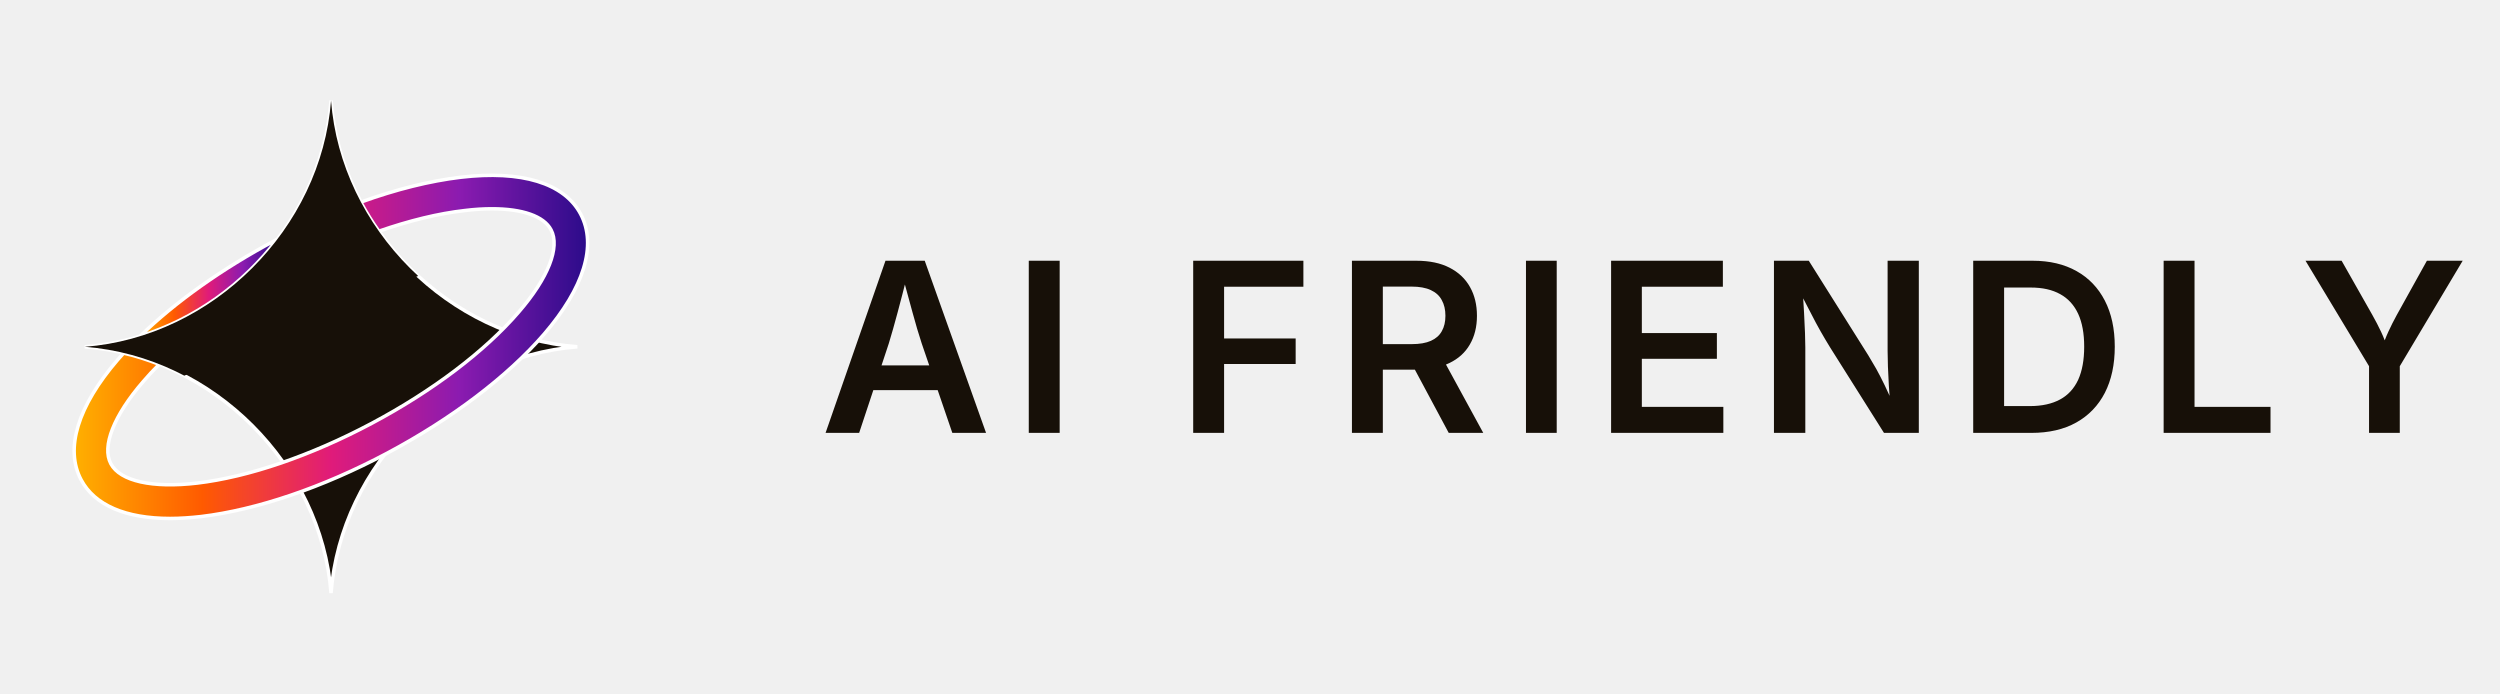
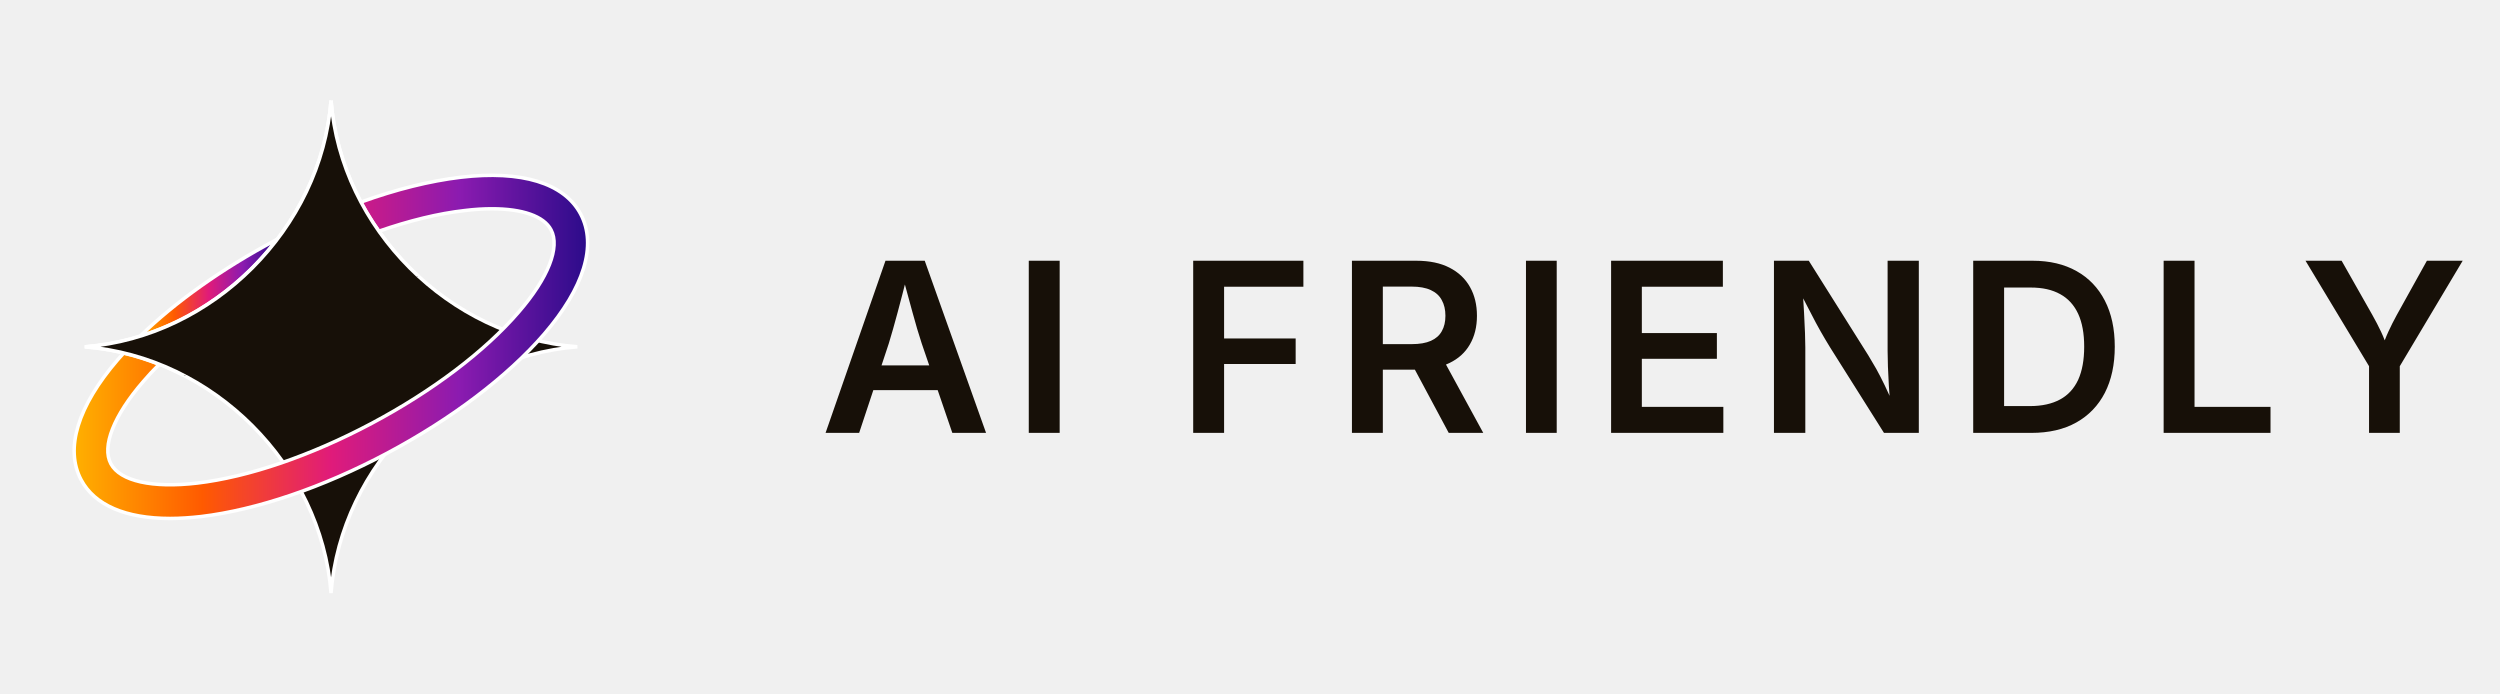
<svg xmlns="http://www.w3.org/2000/svg" width="158.587" height="44" viewBox="0 0 158.587 44" role="img">
  <defs>
    <linearGradient id="spec" x1="10" y1="6" x2="54" y2="58" gradientUnits="userSpaceOnUse">
      <stop offset="0" stop-color="#ffb000" />
      <stop offset=".27" stop-color="#ff6a00" />
      <stop offset=".52" stop-color="#e01b7a" />
      <stop offset=".74" stop-color="#8b1bb0" />
      <stop offset="1" stop-color="#2b0b8a" />
    </linearGradient>
    <linearGradient id="specwide" x1="0" y1="0" x2="1" y2="1">
      <stop offset="0" stop-color="#ffb000" />
      <stop offset=".25" stop-color="#ff5a00" />
      <stop offset=".5" stop-color="#d81b7a" />
      <stop offset=".75" stop-color="#7b1fa2" />
      <stop offset="1" stop-color="#2b0b8a" />
    </linearGradient>
  </defs>
  <g transform="translate(1.00 2.00) scale(0.11111)">
    <defs>
      <linearGradient id="g1m1" gradientUnits="userSpaceOnUse" x1="70.949" y1="146.286" x2="149.285" y2="146.286">
        <stop offset="0" stop-color="#FFB000" />
        <stop offset="0.25" stop-color="#FF5A00" />
        <stop offset="0.5" stop-color="#E01B7A" />
        <stop offset="0.75" stop-color="#8B1BB0" />
        <stop offset="1" stop-color="#2B0B8A" />
      </linearGradient>
      <linearGradient id="g2m1" gradientUnits="userSpaceOnUse" x1="33.495" y1="180" x2="326.505" y2="180">
        <stop offset="0" stop-color="#FFB000" />
        <stop offset="0.25" stop-color="#FF5A00" />
        <stop offset="0.5" stop-color="#E01B7A" />
        <stop offset="0.75" stop-color="#8B1BB0" />
        <stop offset="1" stop-color="#2B0B8A" />
      </linearGradient>
    </defs>
    <clipPath id="ulm1" clipPathUnits="userSpaceOnUse">
      <polygon points="-364.9,393.1 690.9,-57.1 494.8,-517.1 -561.1,-66.8" />
    </clipPath>
    <path d="M180,39.4c-5.6,73.1-67.5,135-140.6,140.6c73.1,5.6,135,67.5,140.6,140.6c5.6-73.1,67.5-135,140.6-140.6C247.5,174.4,185.6,112.5,180,39.4z" fill="#171008" stroke="#FFFFFF" stroke-width="2" />
    <path d="M149.3,118.6c-0.5,0.3-1,0.5-1.5,0.8c-30,16-56.7,35-76.8,54.5C102.1,164.3,129.6,144.5,149.3,118.6z" fill="url(#g1m1)" stroke="#FFFFFF" stroke-width="2" />
    <path d="M322.5,104.2c-9.4-17.7-33.7-25.1-68.5-21c-17.5,2.1-36.9,6.9-57,14.2c3.1,5.8,6.5,11.3,10.3,16.6c17.3-6,33.9-10.1,49-11.8c5.6-0.7,10.8-1,15.6-1c17.4,0,29.6,4.2,33.7,12c5.3,9.9-1.6,27.5-18.5,47c-19.3,22.4-49.1,45-83.9,63.5c-34.8,18.5-70.2,30.6-99.6,34.1c-25.6,3-44-1.1-49.3-11c-5.3-9.9,1.6-27.5,18.5-47c2.8-3.3,5.9-6.6,9.1-9.8c-6.6-2.6-13.4-4.8-20.3-6.4c-1.1,1.3-2.3,2.5-3.4,3.8c-22.8,26.5-30.3,50.8-20.9,68.5c7.7,14.5,25.4,22.1,50.8,22.1c5.5,0,11.5-0.4,17.7-1.1c31.7-3.8,69.5-16.6,106.3-36.2c36.8-19.6,68.6-43.7,89.5-67.9C324.5,146.2,331.9,121.9,322.5,104.2z" fill="url(#g2m1)" stroke="#FFFFFF" stroke-width="2" />
    <path d="M180,39.4c-5.6,73.1-67.5,135-140.6,140.6c73.1,5.6,135,67.5,140.6,140.6c5.6-73.1,67.5-135,140.6-140.6C247.5,174.4,185.6,112.5,180,39.4z" fill="#171008" clip-path="url(#ulm1)" />
+     <path d="M180,39.4c-5.6,73.1-67.5,135-140.6,140.6c73.1,5.6,135,67.5,140.6,140.6c5.6-73.1,67.5-135,140.6-140.6C247.5,174.4,185.6,112.5,180,39.4z" fill="none" stroke="#FFFFFF" stroke-width="2" clip-path="url(#ulm1)" />
  </g>
  <path d="M52.37 27.46 56.17 16.54H58.66L62.55 27.46H60.41L58.47 21.79Q58.18 20.91 57.88 19.80Q57.57 18.69 57.19 17.27H57.60Q57.24 18.70 56.94 19.82Q56.64 20.94 56.38 21.79L54.50 27.46ZM54.58 24.75V23.18H60.33V24.75Z M67.22 16.54V27.46H65.26V16.54Z M75.69 27.46V16.54H82.68V18.19H77.65V21.47H82.19V23.09H77.65V27.46Z M85.76 27.46V16.54H89.84Q91.10 16.54 91.95 16.98Q92.81 17.42 93.25 18.21Q93.69 18.99 93.69 20.03Q93.69 21.08 93.24 21.85Q92.80 22.62 91.94 23.03Q91.08 23.45 89.81 23.45H86.90V21.83H89.55Q90.30 21.83 90.77 21.62Q91.24 21.41 91.46 21.01Q91.69 20.61 91.69 20.03Q91.69 19.45 91.46 19.04Q91.24 18.62 90.76 18.40Q90.29 18.18 89.54 18.18H87.72V27.46ZM91.90 27.46 89.25 22.51H91.39L94.09 27.46Z M98.75 16.54V27.46H96.80V16.54Z M102.20 27.46V16.54H109.29V18.19H104.15V21.13H108.91V22.76H104.15V25.81H109.32V27.46Z M112.53 27.46V16.54H114.74L118.52 22.55Q118.75 22.93 119.02 23.40Q119.28 23.87 119.56 24.45Q119.85 25.04 120.13 25.75H119.91Q119.86 25.13 119.82 24.48Q119.78 23.83 119.76 23.25Q119.74 22.67 119.74 22.27V16.54H121.72V27.46H119.51L116.10 22.05Q115.78 21.53 115.49 21.02Q115.20 20.51 114.88 19.88Q114.55 19.24 114.08 18.34H114.35Q114.40 19.13 114.44 19.85Q114.48 20.56 114.50 21.13Q114.52 21.69 114.52 22.04V27.46Z M128.86 27.46H126.10V25.76H128.76Q129.91 25.76 130.68 25.34Q131.44 24.93 131.83 24.09Q132.21 23.25 132.21 21.99Q132.21 20.74 131.83 19.91Q131.44 19.07 130.69 18.66Q129.94 18.24 128.82 18.24H126.05V16.54H128.94Q130.56 16.54 131.73 17.20Q132.89 17.85 133.52 19.07Q134.15 20.29 134.15 21.99Q134.15 23.69 133.52 24.92Q132.89 26.14 131.71 26.80Q130.53 27.46 128.86 27.46ZM127.13 16.54V27.46H125.17V16.54Z M137.25 27.46V16.54H139.21V25.81H144.03V27.46Z M150.28 27.46V23.23L146.25 16.54H148.54L150.49 19.98Q150.80 20.53 151.04 21.04Q151.28 21.55 151.53 22.30H151.02Q151.27 21.55 151.51 21.03Q151.75 20.51 152.04 19.98L153.95 16.54H156.22L152.23 23.23V27.46Z" fill="#171008" />
</svg>
